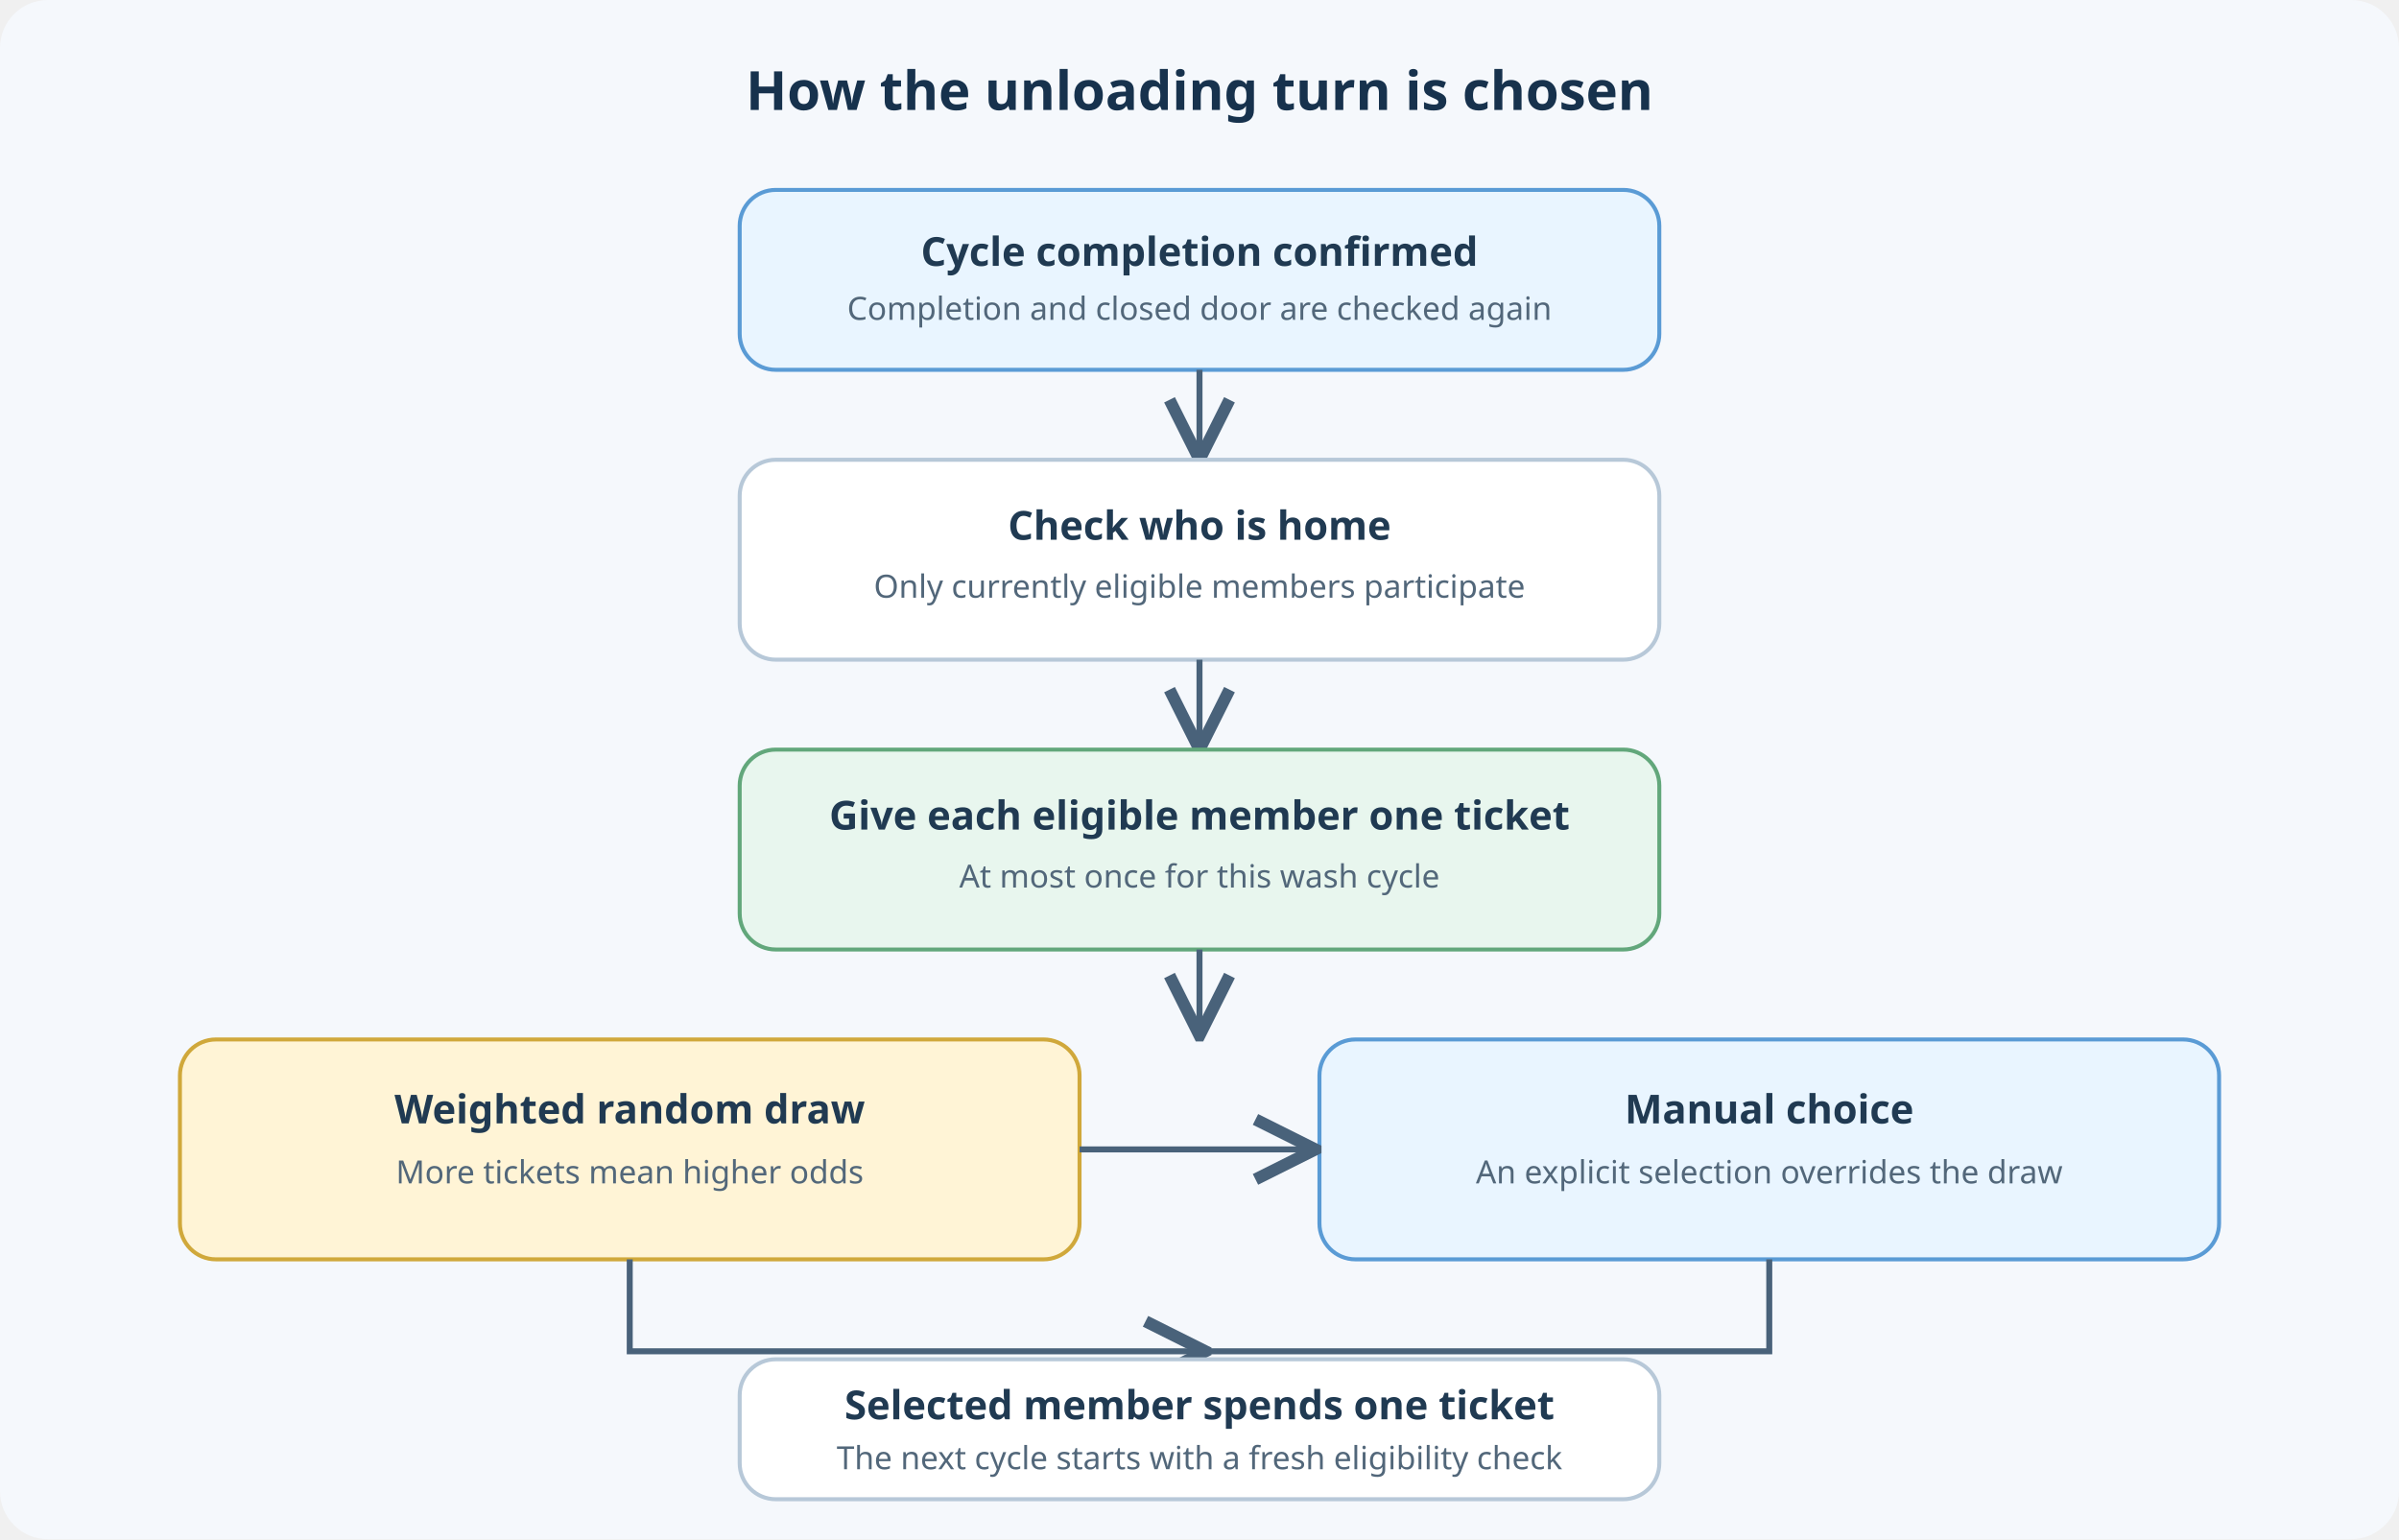
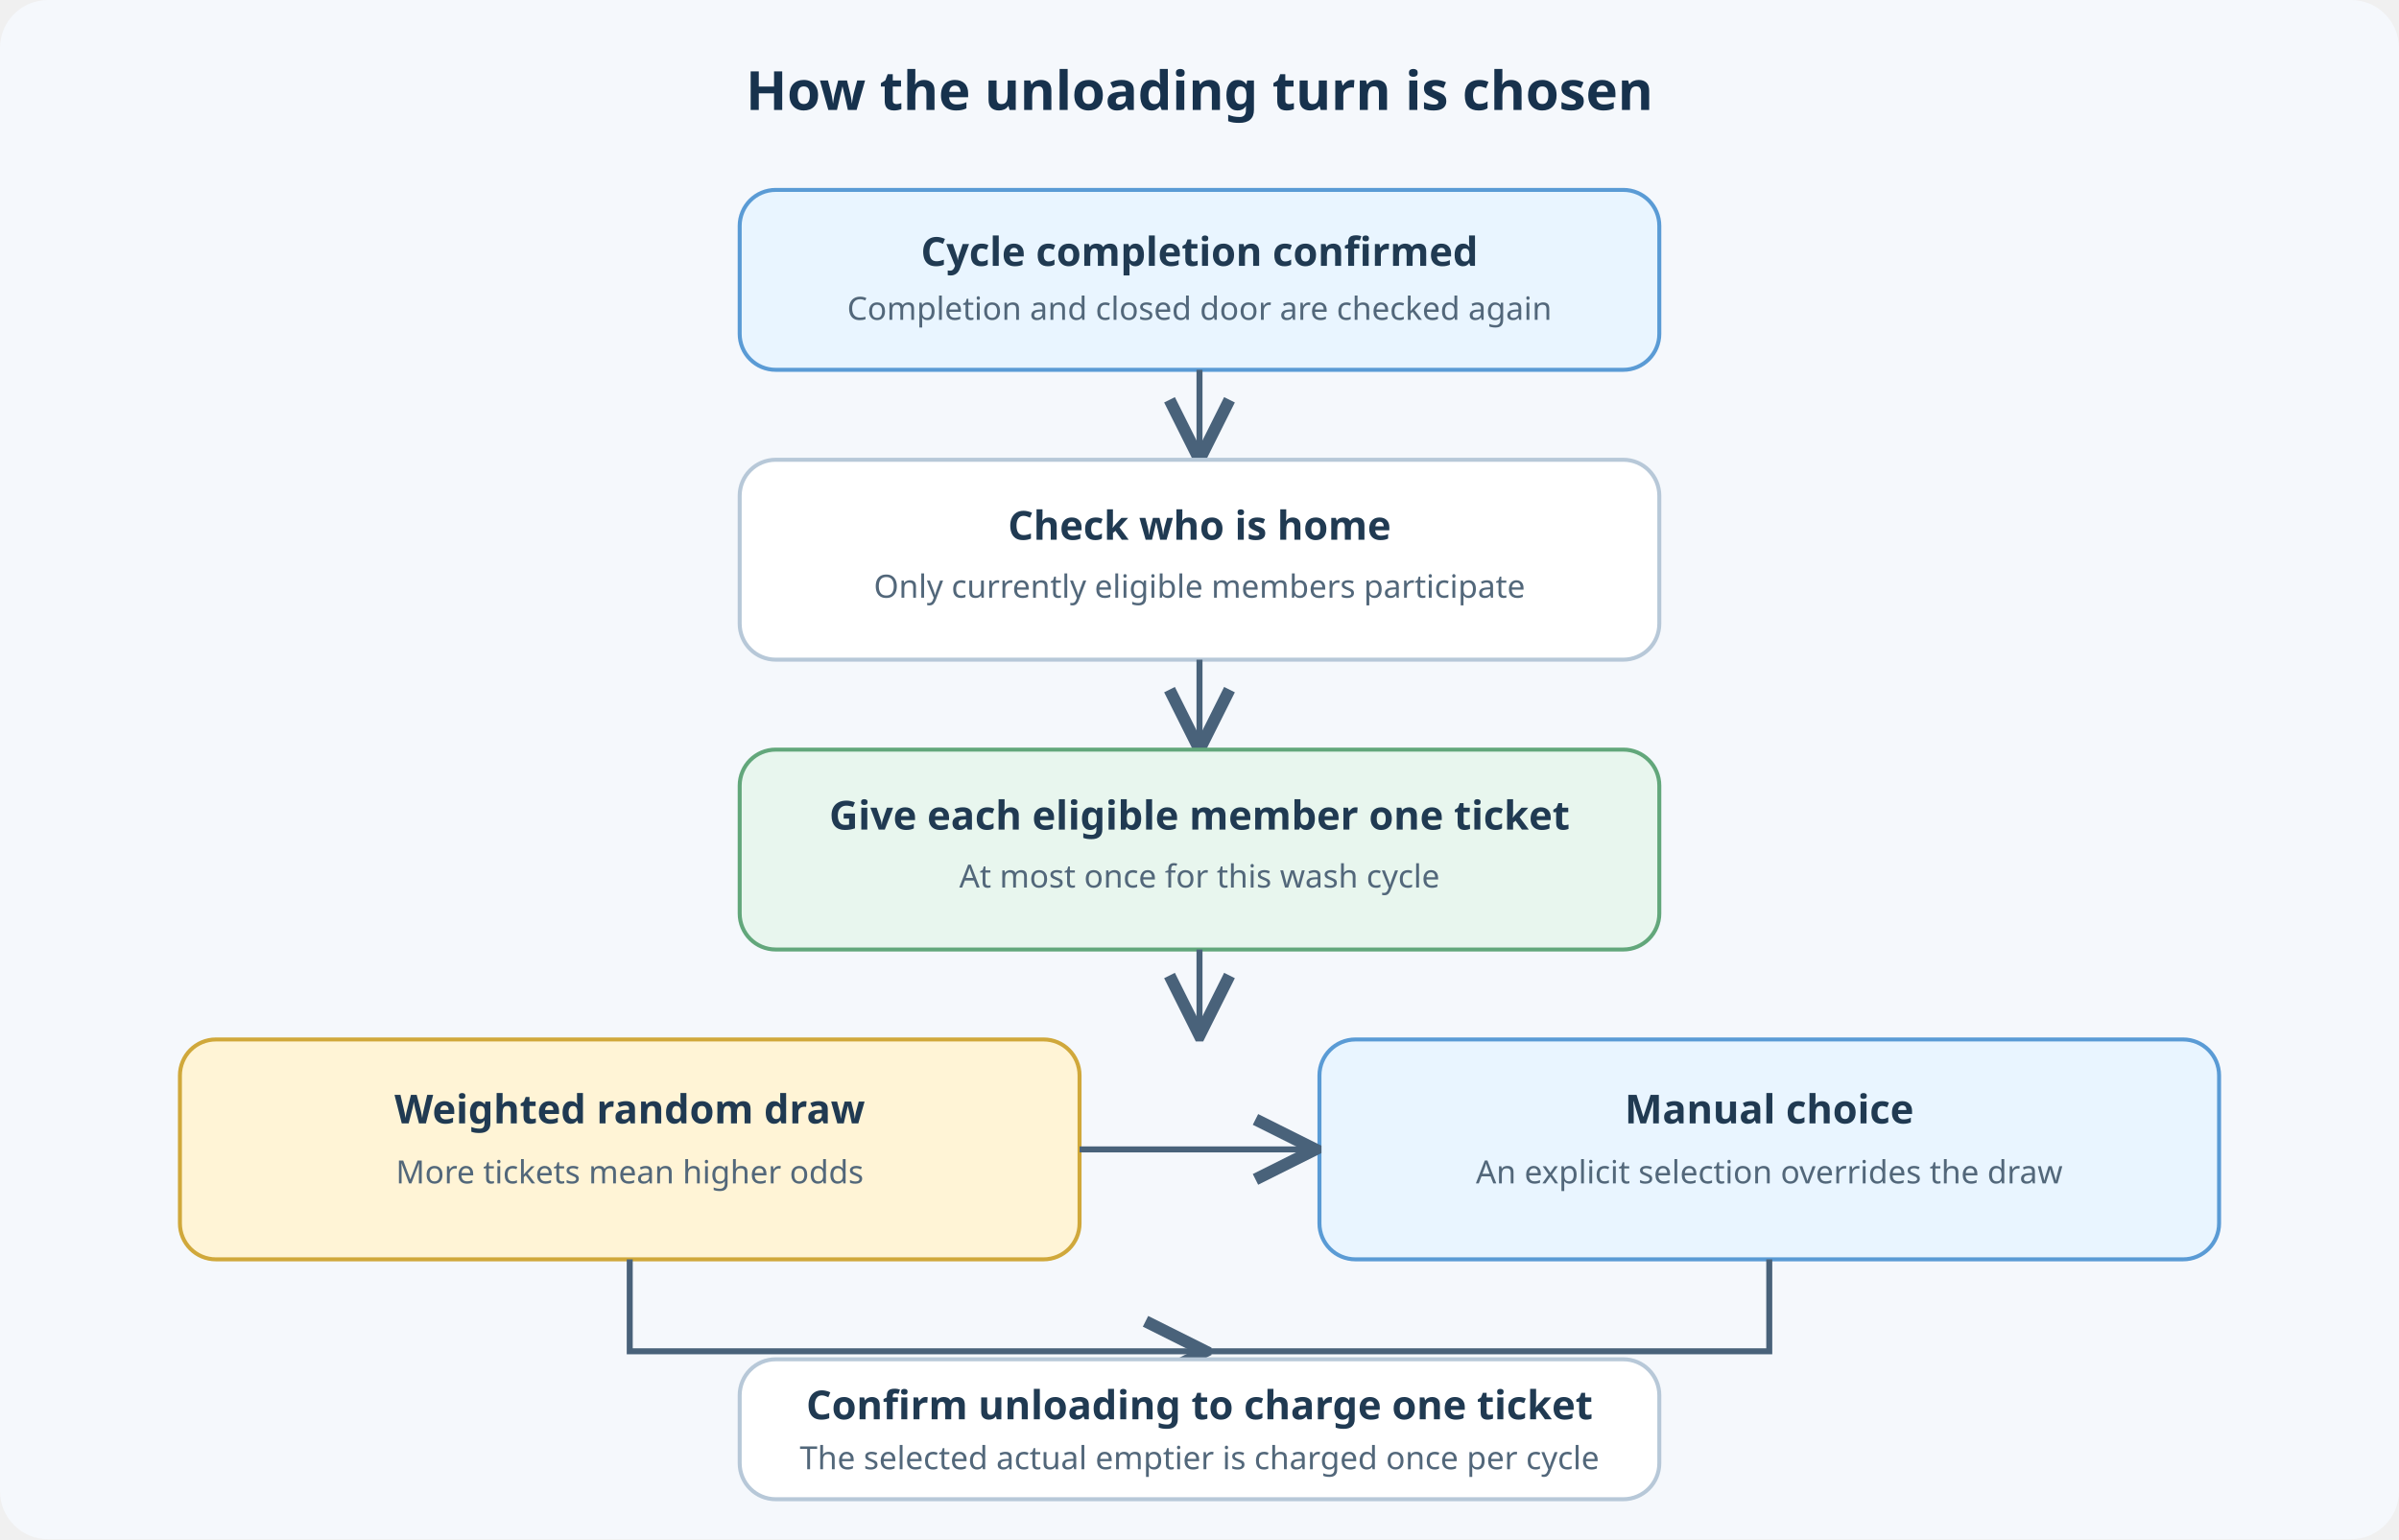
<svg xmlns="http://www.w3.org/2000/svg" width="1200" height="770" viewBox="0 0 1200 770" role="img" aria-labelledby="title desc">
  <defs>
    <marker id="arrow" markerWidth="12" markerHeight="12" refX="10" refY="6" orient="auto">
      <path d="M1 1L11 6 1 11" fill="none" stroke="#49627a" stroke-width="2" />
    </marker>
    <style>.bg{fill:#f5f8fc}.box{fill:#fff;stroke:#b7c8d8;stroke-width:2;rx:18}.accent{fill:#e9f5ff;stroke:#5a9bd5;stroke-width:2;rx:18}.green{fill:#e8f6ee;stroke:#62a77b;stroke-width:2;rx:18}.gold{fill:#fff4d6;stroke:#d0a83b;stroke-width:2;rx:18}.title{font:700 27px system-ui,sans-serif;fill:#17324d}.label{font:600 20px system-ui,sans-serif;fill:#203a52}.small{font:16px system-ui,sans-serif;fill:#52677a}.arrow{fill:none;stroke:#49627a;stroke-width:3;marker-end:url(#arrow)}</style>
  </defs>
  <rect class="bg" width="1200" height="770" rx="24" />
  <text class="title" x="600" y="55" text-anchor="middle">How the unloading turn is chosen</text>
  <rect class="accent" x="370" y="95" width="460" height="90" />
  <text class="label" x="600" y="133" text-anchor="middle">Cycle completion confirmed</text>
  <text class="small" x="600" y="160" text-anchor="middle">Completion and closed door are checked again</text>
  <path class="arrow" d="M600 185v42" />
  <rect class="box" x="370" y="230" width="460" height="100" />
  <text class="label" x="600" y="270" text-anchor="middle">Check who is home</text>
  <text class="small" x="600" y="299" text-anchor="middle">Only currently eligible members participate</text>
  <path class="arrow" d="M600 330v42" />
  <rect class="green" x="370" y="375" width="460" height="100" />
  <text class="label" x="600" y="415" text-anchor="middle">Give each eligible member one ticket</text>
  <text class="small" x="600" y="444" text-anchor="middle">At most once for this wash cycle</text>
  <path class="arrow" d="M600 475v40" />
  <rect class="gold" x="90" y="520" width="450" height="110" />
  <text class="label" x="315" y="562" text-anchor="middle">Weighted random draw</text>
  <text class="small" x="315" y="592" text-anchor="middle">More tickets mean higher odds</text>
  <rect class="accent" x="660" y="520" width="450" height="110" />
  <text class="label" x="885" y="562" text-anchor="middle">Manual choice</text>
  <text class="small" x="885" y="592" text-anchor="middle">An explicit selection overrides the draw</text>
  <path class="arrow" d="M540 575h115" />
  <path class="arrow" d="M885 630v46H600v32" />
  <path class="arrow" d="M315 630v46h285" />
  <rect class="box" x="370" y="680" width="460" height="70" />
-   <text class="label" x="600" y="710" text-anchor="middle">Selected member spends one ticket</text>
-   <text class="small" x="600" y="735" text-anchor="middle">The next cycle starts with a fresh eligibility check</text>
+   <text class="label" x="600" y="710" text-anchor="middle">Confirm unloading to charge one ticket</text>
+   <text class="small" x="600" y="735" text-anchor="middle">The selected actual emptier is charged once per cycle</text>
</svg>
